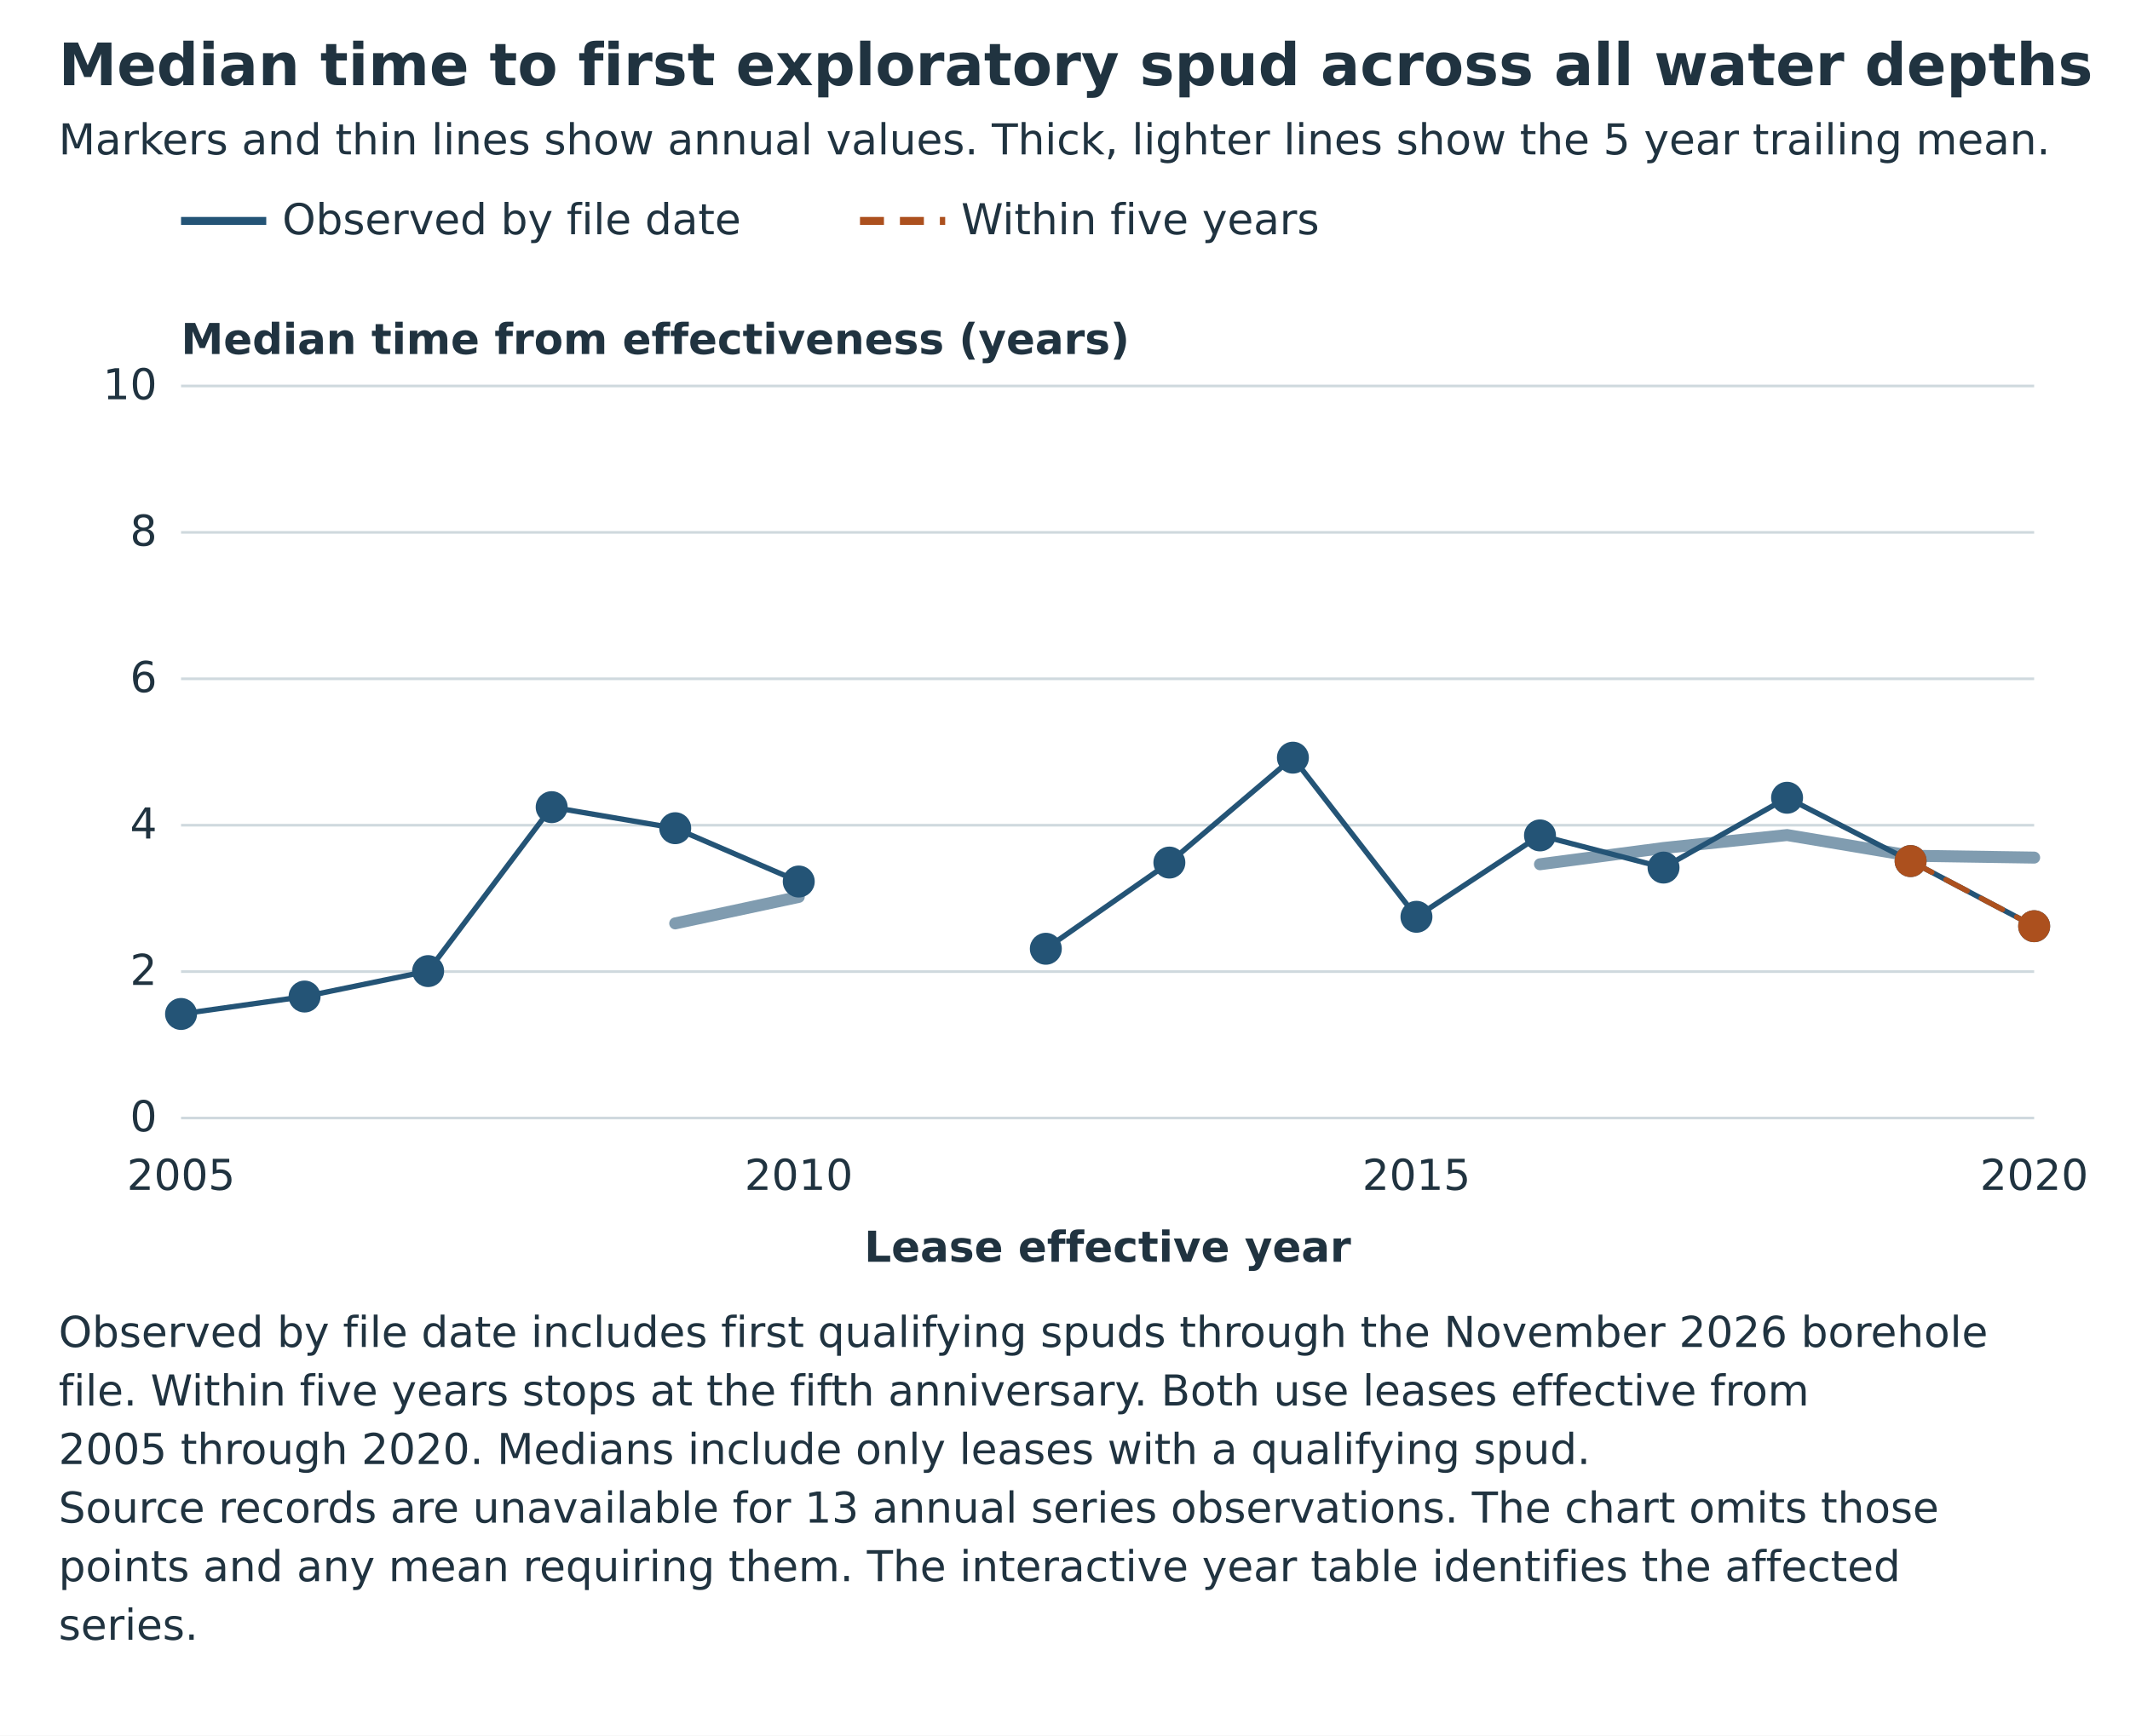
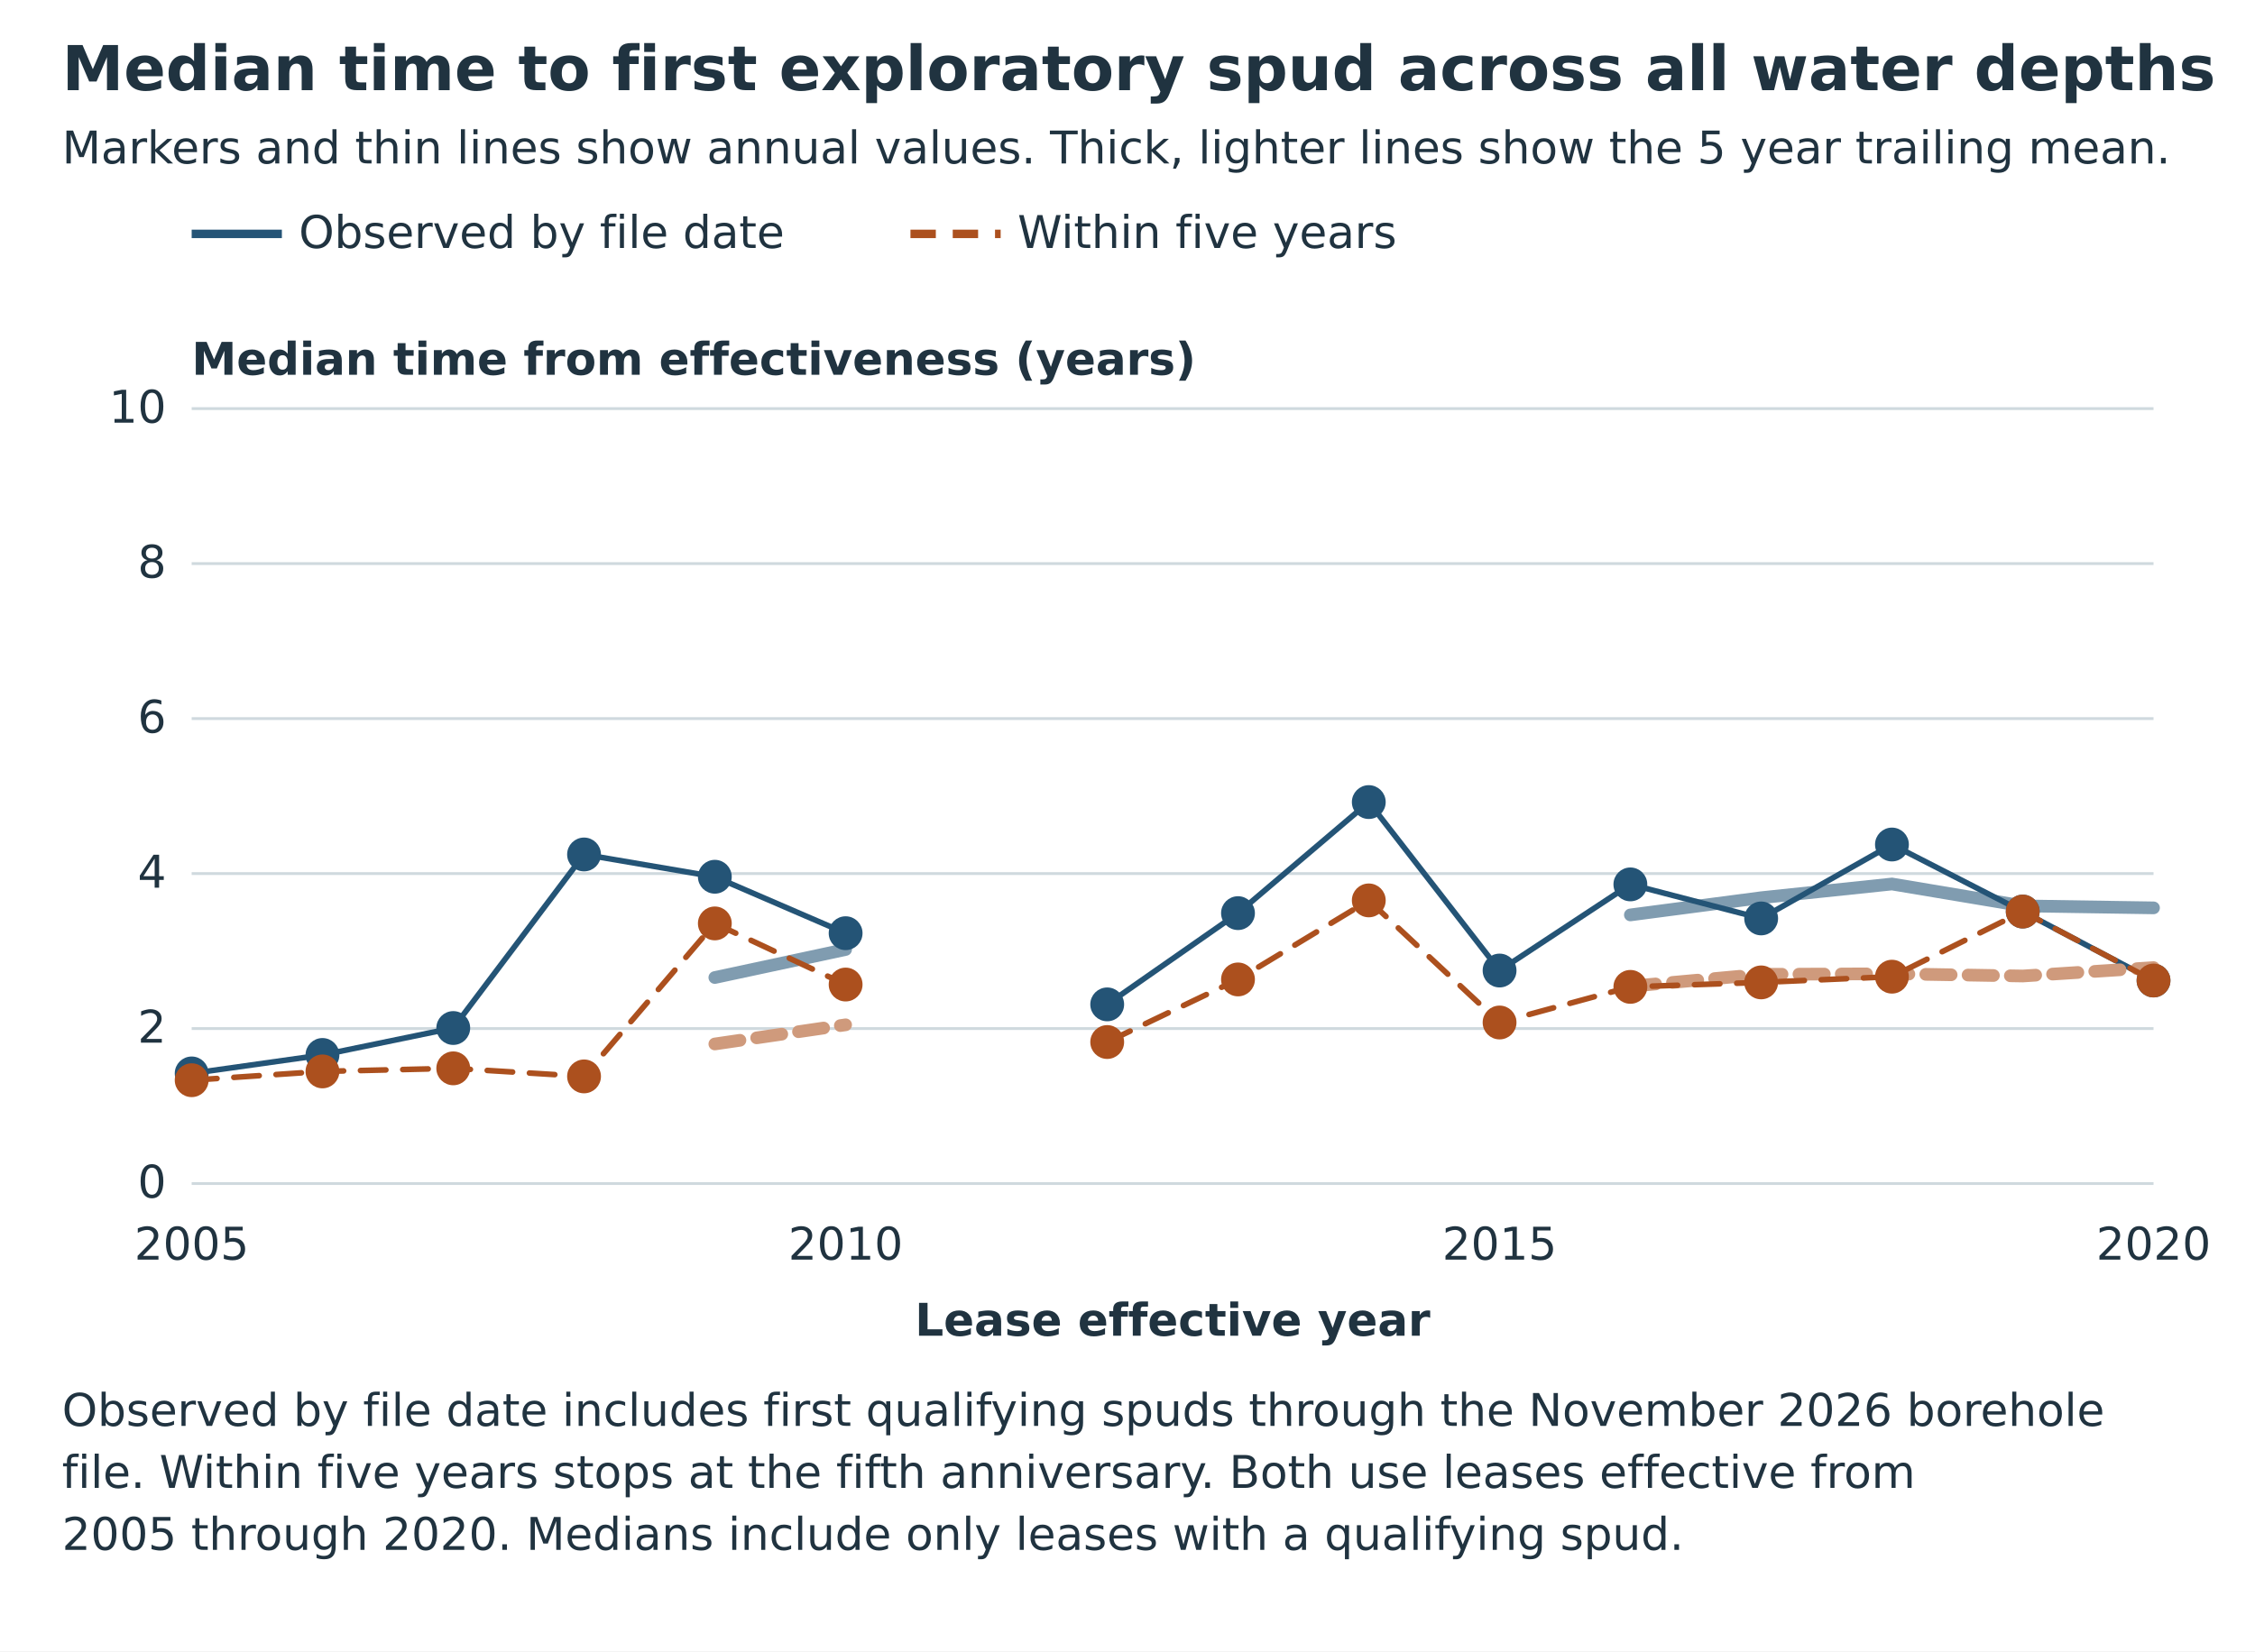
- <svg xmlns="http://www.w3.org/2000/svg" role="img" aria-label="Median time to first exploratory spud across all water depths" font-family="'DejaVu Sans','Segoe UI',Arial,sans-serif" font-size="16" fill="#203340" width="800" height="652" viewBox="0 0 800 652">
-   <rect width="800" height="652" fill="white" />
+ <svg xmlns="http://www.w3.org/2000/svg" role="img" aria-label="Median time to first exploratory spud across all water depths" font-family="'DejaVu Sans','Segoe UI',Arial,sans-serif" font-size="16" fill="#203340" width="800" height="586" viewBox="0 0 800 586">
+   <rect width="800" height="586" fill="white" />
  <text x="22" y="32" font-size="22" font-weight="bold">Median time to first exploratory spud across all water depths</text>
  <text x="22" y="58">Markers and thin lines show annual values. Thick, lighter lines show the 5 year trailing mean.</text>
  <g data-legend="0">
    <rect x="62" y="70" height="27" width="244" fill="white" />
    <line x1="68" y1="83" x2="100" y2="83" stroke="#245476" stroke-width="3" />
    <text x="106" y="88">Observed by file date</text>
  </g>
  <g data-legend="1">
    <rect x="317" y="70" height="27" width="208" fill="white" />
    <line x1="323" y1="83" x2="355" y2="83" stroke="#ac501e" stroke-width="3" stroke-dasharray="9 6" />
    <text x="361" y="88">Within five years</text>
  </g>
  <text x="68" y="133" font-weight="bold">Median time from effectiveness (years)</text>
  <line x1="68" x2="764" y1="420.0" y2="420.0" stroke="#cfd9de" />
  <text x="59" y="425.0" text-anchor="end">0</text>
  <line x1="68" x2="764" y1="365.0" y2="365.0" stroke="#cfd9de" />
  <text x="59" y="370.0" text-anchor="end">2</text>
  <line x1="68" x2="764" y1="310.0" y2="310.0" stroke="#cfd9de" />
  <text x="59" y="315.0" text-anchor="end">4</text>
  <line x1="68" x2="764" y1="255.0" y2="255.0" stroke="#cfd9de" />
  <text x="59" y="260.0" text-anchor="end">6</text>
  <line x1="68" x2="764" y1="200.0" y2="200.0" stroke="#cfd9de" />
  <text x="59" y="205.0" text-anchor="end">8</text>
  <line x1="68" x2="764" y1="145.0" y2="145.0" stroke="#cfd9de" />
  <text x="59" y="150.0" text-anchor="end">10</text>
  <text x="68.0" y="447" text-anchor="middle">2005</text>
  <text x="300.0" y="447" text-anchor="middle">2010</text>
  <text x="532.0" y="447" text-anchor="middle">2015</text>
  <text x="764.0" y="447" text-anchor="middle">2020</text>
  <text x="416.0" y="474" text-anchor="middle" font-weight="bold">Lease effective year</text>
  <g data-series="0" data-label="Observed by file date">
    <path d="M253.60,346.89l0,0 L300.00,336.94 M578.40,324.67l0,0 L624.80,318.57 L671.20,313.70 L717.60,321.47 L764.00,322.17" fill="none" stroke="#809cb0" stroke-width="4.5" stroke-linecap="round" class="trend" />
    <path d="M68.00,380.92l0,0 L114.40,374.37 L160.80,364.81 L207.20,303.22 L253.60,311.13 L300.00,331.16 M392.80,356.42l0,0 L439.20,324.04 L485.60,284.63 L532.00,344.41 L578.40,313.84 L624.80,325.92 L671.20,299.69 L717.60,323.48 L764.00,347.95" fill="none" stroke="#245476" stroke-width="2" stroke-linecap="round" class="annual" />
    <circle cx="68.00" cy="380.92" r="5" stroke="#245476" stroke-width="2" fill="#245476" data-year="2005" />
    <circle cx="114.40" cy="374.37" r="5" stroke="#245476" stroke-width="2" fill="#245476" data-year="2006" />
    <circle cx="160.80" cy="364.81" r="5" stroke="#245476" stroke-width="2" fill="#245476" data-year="2007" />
    <circle cx="207.20" cy="303.22" r="5" stroke="#245476" stroke-width="2" fill="#245476" data-year="2008" />
    <circle cx="253.60" cy="311.13" r="5" stroke="#245476" stroke-width="2" fill="#245476" data-year="2009" />
    <circle cx="300.00" cy="331.16" r="5" stroke="#245476" stroke-width="2" fill="#245476" data-year="2010" />
    <circle cx="392.80" cy="356.42" r="5" stroke="#245476" stroke-width="2" fill="#245476" data-year="2012" />
    <circle cx="439.20" cy="324.04" r="5" stroke="#245476" stroke-width="2" fill="#245476" data-year="2013" />
    <circle cx="485.60" cy="284.63" r="5" stroke="#245476" stroke-width="2" fill="#245476" data-year="2014" />
    <circle cx="532.00" cy="344.41" r="5" stroke="#245476" stroke-width="2" fill="#245476" data-year="2015" />
    <circle cx="578.40" cy="313.84" r="5" stroke="#245476" stroke-width="2" fill="#245476" data-year="2016" />
    <circle cx="624.80" cy="325.92" r="5" stroke="#245476" stroke-width="2" fill="#245476" data-year="2017" />
    <circle cx="671.20" cy="299.69" r="5" stroke="#245476" stroke-width="2" fill="#245476" data-year="2018" />
    <circle cx="717.60" cy="323.48" r="5" stroke="#245476" stroke-width="2" fill="#245476" data-year="2019" />
    <circle cx="764.00" cy="347.95" r="5" stroke="#245476" stroke-width="2" fill="#245476" data-year="2020" />
  </g>
  <g data-series="1" data-label="Within five years">
-     <path d="M717.60,323.48l0,0 L764.00,347.95" fill="none" stroke="#ac501e" stroke-width="2" stroke-linecap="round" class="annual" stroke-dasharray="9 6" />
+     <path d="M253.60,370.47l0,0 L300.00,363.67 M578.40,349.99l0,0 L624.80,345.76 L671.20,345.56 L717.60,346.35 L764.00,343.37" fill="none" stroke="#cf9a7c" stroke-width="4.5" stroke-linecap="round" class="trend" stroke-dasharray="9 6" />
+     <path d="M68.00,383.33l0,0 L114.40,380.21 L160.80,379.12 L207.20,381.98 L253.60,327.69 L300.00,349.38 M392.80,369.78l0,0 L439.20,347.57 L485.60,319.52 L532.00,362.85 L578.40,350.21 L624.80,348.62 L671.20,346.59 L717.60,323.48 L764.00,347.95" fill="none" stroke="#ac501e" stroke-width="2" stroke-linecap="round" class="annual" stroke-dasharray="9 6" />
+     <circle cx="68.00" cy="383.33" r="5" stroke="#ac501e" stroke-width="2" fill="#ac501e" data-year="2005" />
+     <circle cx="114.40" cy="380.21" r="5" stroke="#ac501e" stroke-width="2" fill="#ac501e" data-year="2006" />
+     <circle cx="160.80" cy="379.12" r="5" stroke="#ac501e" stroke-width="2" fill="#ac501e" data-year="2007" />
+     <circle cx="207.20" cy="381.98" r="5" stroke="#ac501e" stroke-width="2" fill="#ac501e" data-year="2008" />
+     <circle cx="253.60" cy="327.69" r="5" stroke="#ac501e" stroke-width="2" fill="#ac501e" data-year="2009" />
+     <circle cx="300.00" cy="349.38" r="5" stroke="#ac501e" stroke-width="2" fill="#ac501e" data-year="2010" />
+     <circle cx="392.80" cy="369.78" r="5" stroke="#ac501e" stroke-width="2" fill="#ac501e" data-year="2012" />
+     <circle cx="439.20" cy="347.57" r="5" stroke="#ac501e" stroke-width="2" fill="#ac501e" data-year="2013" />
+     <circle cx="485.60" cy="319.52" r="5" stroke="#ac501e" stroke-width="2" fill="#ac501e" data-year="2014" />
+     <circle cx="532.00" cy="362.85" r="5" stroke="#ac501e" stroke-width="2" fill="#ac501e" data-year="2015" />
+     <circle cx="578.40" cy="350.21" r="5" stroke="#ac501e" stroke-width="2" fill="#ac501e" data-year="2016" />
+     <circle cx="624.80" cy="348.62" r="5" stroke="#ac501e" stroke-width="2" fill="#ac501e" data-year="2017" />
+     <circle cx="671.20" cy="346.59" r="5" stroke="#ac501e" stroke-width="2" fill="#ac501e" data-year="2018" />
    <circle cx="717.60" cy="323.48" r="5" stroke="#ac501e" stroke-width="2" fill="#ac501e" data-year="2019" />
    <circle cx="764.00" cy="347.95" r="5" stroke="#ac501e" stroke-width="2" fill="#ac501e" data-year="2020" />
  </g>
  <text x="22" y="506">Observed by file date includes first qualifying spuds through the November 2026 borehole</text>
  <text x="22" y="528">file. Within five years stops at the fifth anniversary. Both use leases effective from</text>
  <text x="22" y="550">2005 through 2020. Medians include only leases with a qualifying spud.</text>
-   <text x="22" y="572">Source records are unavailable for 13 annual series observations. The chart omits those</text>
-   <text x="22" y="594">points and any mean requiring them. The interactive year table identifies the affected</text>
-   <text x="22" y="616">series.</text>
</svg>
